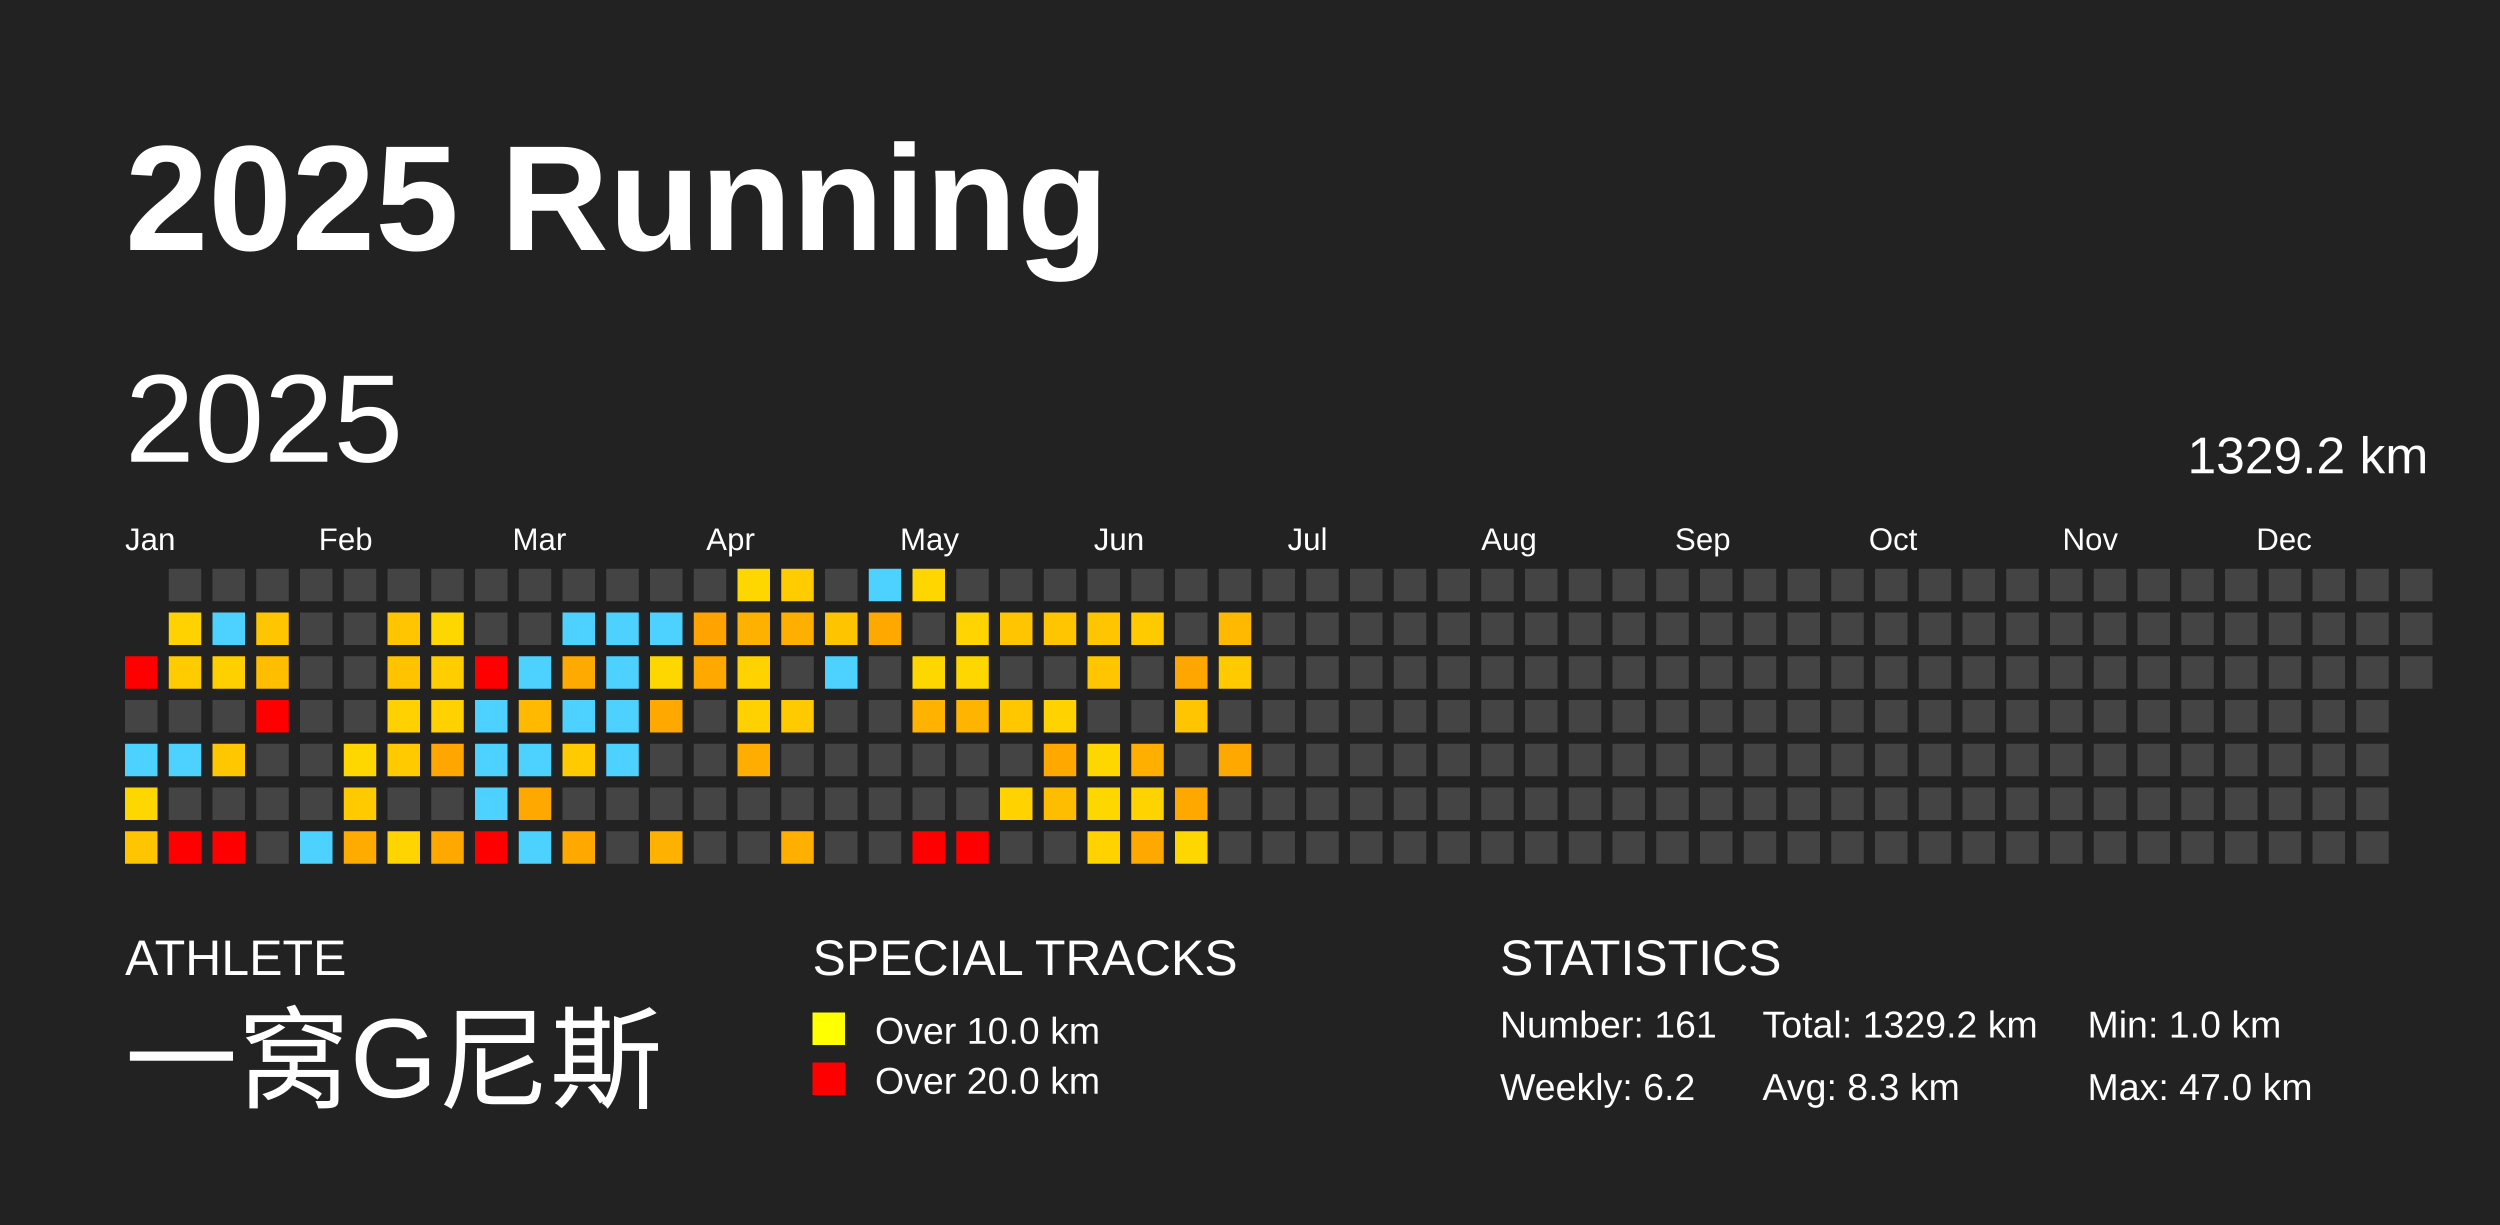
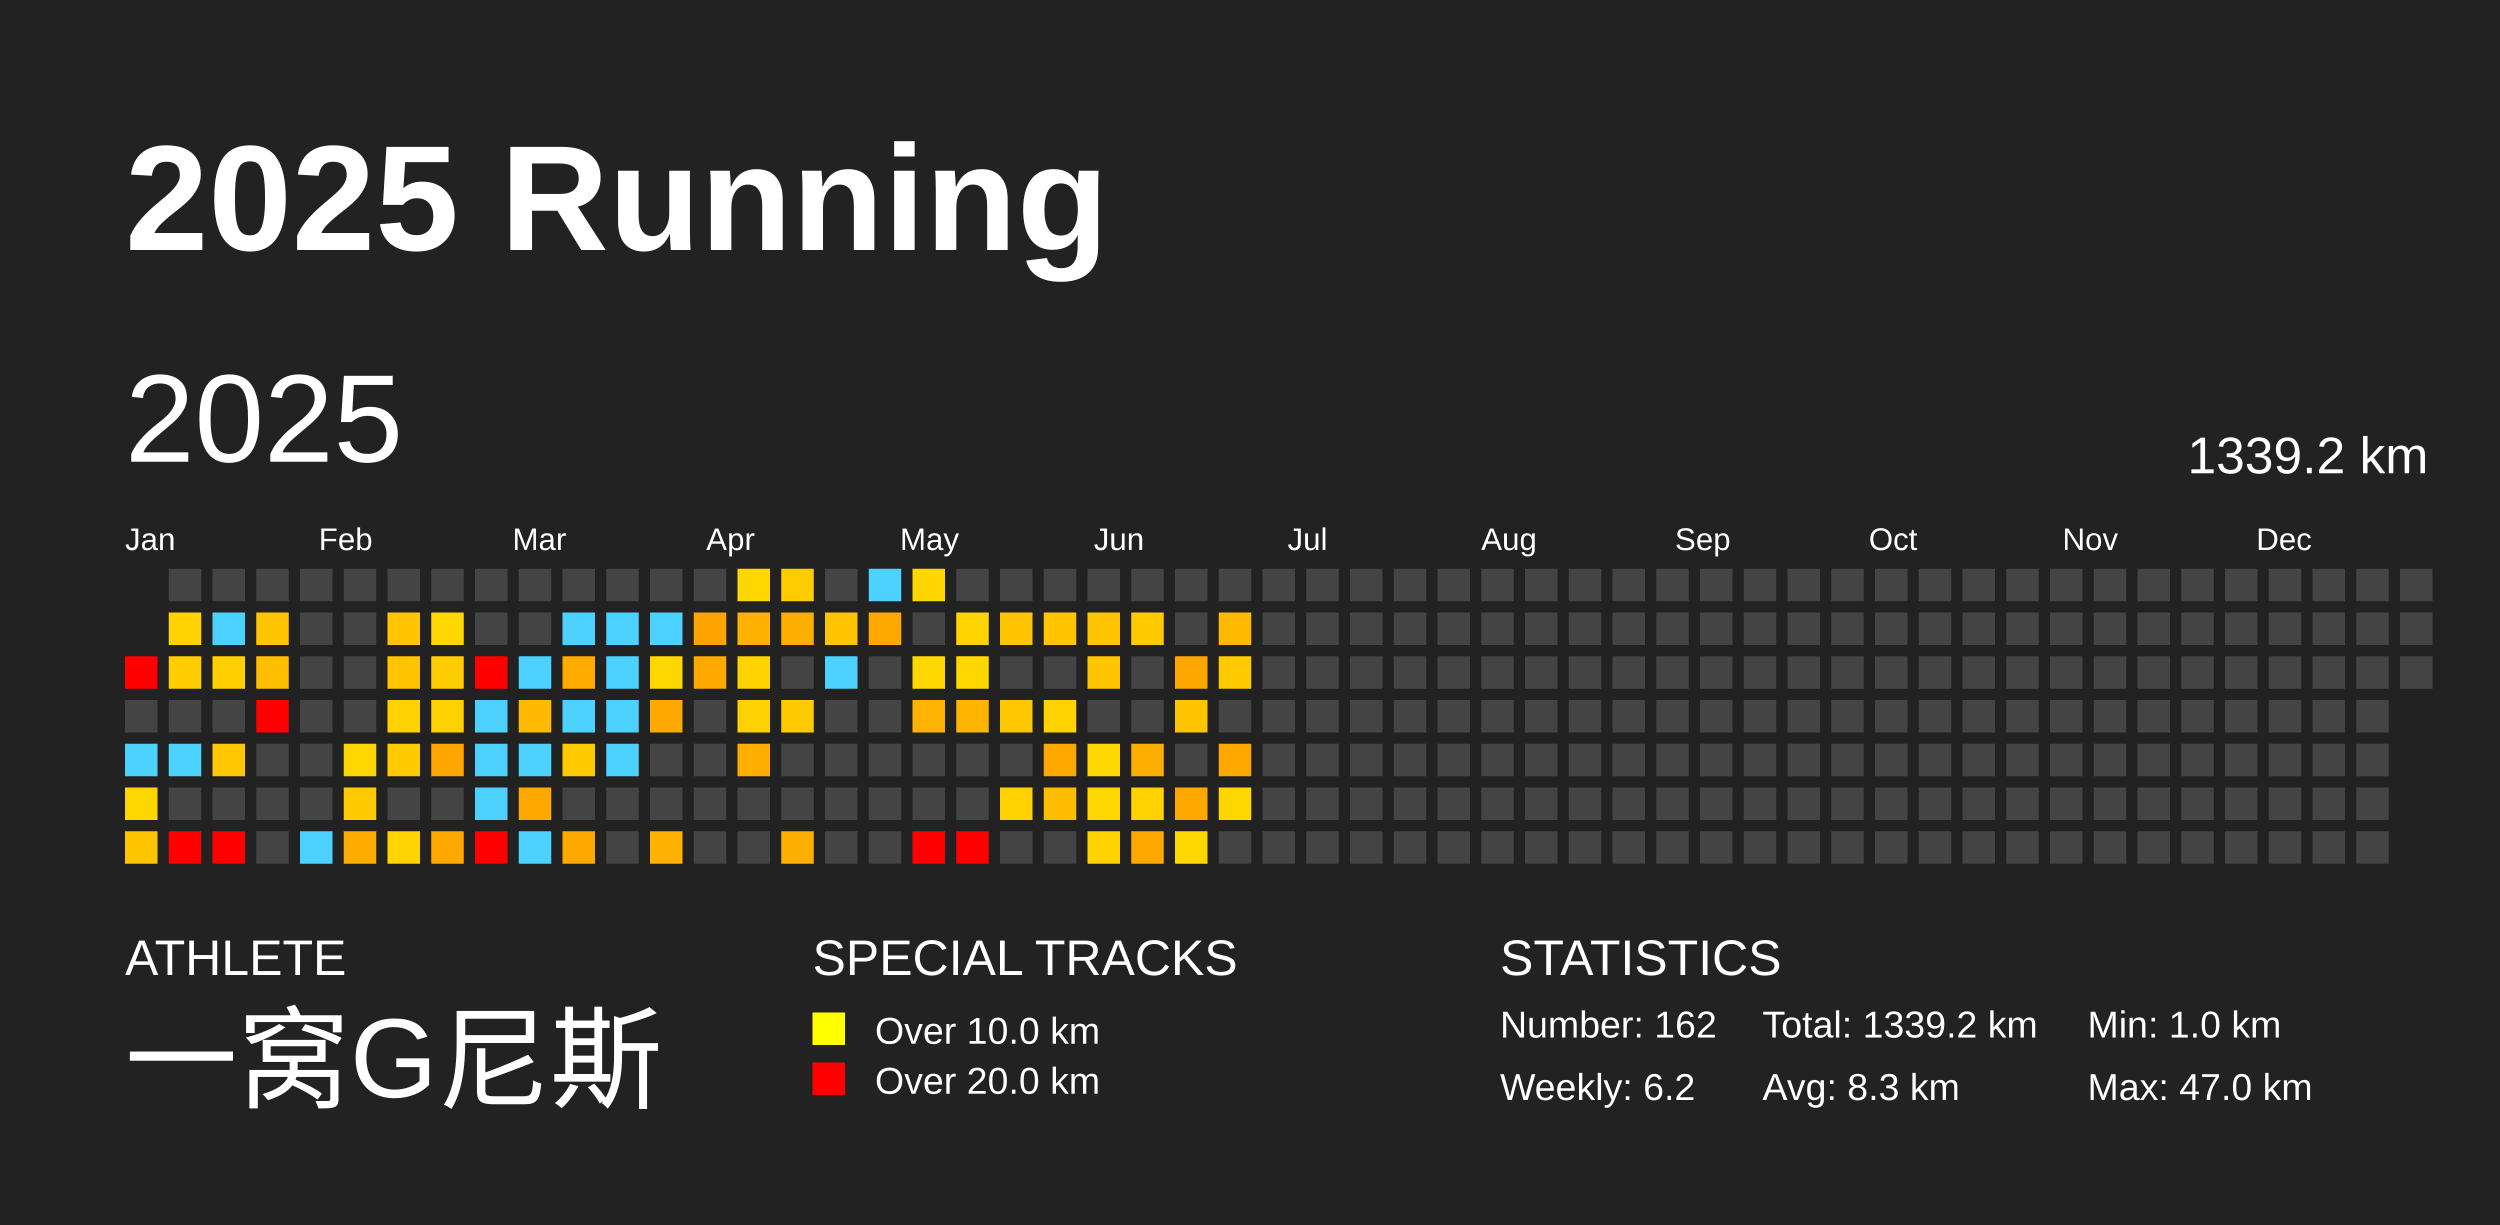
<svg xmlns="http://www.w3.org/2000/svg" baseProfile="full" height="98mm" version="1.1" viewBox="0,0,200,98" width="200mm">
  <defs />
  <rect fill="#222222" height="98" width="200" x="0" y="0" />
  <text fill="#FFFFFF" style="font-size:12px; font-family:Arial; font-weight:bold;" x="10" y="20">2025 Running</text>
  <text fill="#FFFFFF" style="font-size:4px; font-family:Arial" x="10" y="78">ATHLETE</text>
  <text fill="#FFFFFF" style="font-size:9px; font-family:Arial" x="10" y="88">一窝G尼斯</text>
  <text fill="#FFFFFF" style="font-size:4px; font-family:Arial" x="65" y="78">SPECIAL TRACKS</text>
  <rect fill="yellow" height="2.6" width="2.6" x="65" y="81" />
  <text fill="#FFFFFF" style="font-size:3px; font-family:Arial" x="70" y="83.5">Over 10.0 km</text>
  <rect fill="red" height="2.6" width="2.6" x="65" y="85" />
  <text fill="#FFFFFF" style="font-size:3px; font-family:Arial" x="70" y="87.5">Over 20.0 km</text>
  <text fill="#FFFFFF" style="font-size:4px; font-family:Arial" x="120" y="78">STATISTICS</text>
-   <text fill="#FFFFFF" style="font-size:3px; font-family:Arial" x="120" y="83">Number: 161</text>
+   <text fill="#FFFFFF" style="font-size:3px; font-family:Arial" x="120" y="83">Number: 162</text>
  <text fill="#FFFFFF" style="font-size:3px; font-family:Arial" x="120" y="88">Weekly: 6.2</text>
-   <text fill="#FFFFFF" style="font-size:3px; font-family:Arial" x="141" y="83">Total: 1329.2 km</text>
+   <text fill="#FFFFFF" style="font-size:3px; font-family:Arial" x="141" y="83">Total: 1339.2 km</text>
  <text fill="#FFFFFF" style="font-size:3px; font-family:Arial" x="141" y="88">Avg: 8.3 km</text>
  <text fill="#FFFFFF" style="font-size:3px; font-family:Arial" x="167" y="83">Min: 1.0 km</text>
  <text fill="#FFFFFF" style="font-size:3px; font-family:Arial" x="167" y="88">Max: 47.0 km</text>
  <text dominant-baseline="hanging" fill="#FFFFFF" style="font-size:10.0px; font-family:Arial;" x="10" y="30">2025</text>
-   <text dominant-baseline="hanging" fill="#FFFFFF" style="font-size:4.125px; font-family:Arial;" x="175" y="35">1329.2 km</text>
+   <text dominant-baseline="hanging" fill="#FFFFFF" style="font-size:4.125px; font-family:Arial;" x="175" y="35">1339.2 km</text>
  <text fill="#FFFFFF" style="font-size:2.5px; font-family:Arial" x="10.0" y="44">Jan</text>
  <text fill="#FFFFFF" style="font-size:2.5px; font-family:Arial" x="25.5" y="44">Feb</text>
  <text fill="#FFFFFF" style="font-size:2.5px; font-family:Arial" x="41.0" y="44">Mar</text>
  <text fill="#FFFFFF" style="font-size:2.5px; font-family:Arial" x="56.5" y="44">Apr</text>
  <text fill="#FFFFFF" style="font-size:2.5px; font-family:Arial" x="72.0" y="44">May</text>
  <text fill="#FFFFFF" style="font-size:2.5px; font-family:Arial" x="87.5" y="44">Jun</text>
  <text fill="#FFFFFF" style="font-size:2.5px; font-family:Arial" x="103.0" y="44">Jul</text>
  <text fill="#FFFFFF" style="font-size:2.5px; font-family:Arial" x="118.5" y="44">Aug</text>
  <text fill="#FFFFFF" style="font-size:2.5px; font-family:Arial" x="134.0" y="44">Sep</text>
  <text fill="#FFFFFF" style="font-size:2.5px; font-family:Arial" x="149.5" y="44">Oct</text>
  <text fill="#FFFFFF" style="font-size:2.5px; font-family:Arial" x="165.0" y="44">Nov</text>
  <text fill="#FFFFFF" style="font-size:2.5px; font-family:Arial" x="180.5" y="44">Dec</text>
  <rect fill="red" height="2.6" width="2.6" x="10.0" y="52.5" />
  <rect fill="#444444" height="2.6" width="2.6" x="10.0" y="56.0" />
  <rect fill="#4dd2ff" height="2.6" width="2.6" x="10.0" y="59.5" />
  <rect fill="#ffd700" height="2.6" width="2.6" x="10.0" y="63.0" />
  <rect fill="#ffc500" height="2.6" width="2.6" x="10.0" y="66.5" />
  <rect fill="#444444" height="2.6" width="2.6" x="13.5" y="45.5" />
  <rect fill="#ffd200" height="2.6" width="2.6" x="13.5" y="49.0" />
  <rect fill="#ffcc00" height="2.6" width="2.6" x="13.5" y="52.5" />
  <rect fill="#444444" height="2.6" width="2.6" x="13.5" y="56.0" />
  <rect fill="#4dd2ff" height="2.6" width="2.6" x="13.5" y="59.5" />
  <rect fill="#444444" height="2.6" width="2.6" x="13.5" y="63.0" />
  <rect fill="red" height="2.6" width="2.6" x="13.5" y="66.5" />
  <rect fill="#444444" height="2.6" width="2.6" x="17.0" y="45.5" />
  <rect fill="#4dd2ff" height="2.6" width="2.6" x="17.0" y="49.0" />
  <rect fill="#ffd000" height="2.6" width="2.6" x="17.0" y="52.5" />
  <rect fill="#444444" height="2.6" width="2.6" x="17.0" y="56.0" />
  <rect fill="#ffc700" height="2.6" width="2.6" x="17.0" y="59.5" />
  <rect fill="#444444" height="2.6" width="2.6" x="17.0" y="63.0" />
  <rect fill="red" height="2.6" width="2.6" x="17.0" y="66.5" />
  <rect fill="#444444" height="2.6" width="2.6" x="20.5" y="45.5" />
  <rect fill="#ffc500" height="2.6" width="2.6" x="20.5" y="49.0" />
  <rect fill="#ffbf00" height="2.6" width="2.6" x="20.5" y="52.5" />
  <rect fill="red" height="2.6" width="2.6" x="20.5" y="56.0" />
  <rect fill="#444444" height="2.6" width="2.6" x="20.5" y="59.5" />
  <rect fill="#444444" height="2.6" width="2.6" x="20.5" y="63.0" />
  <rect fill="#444444" height="2.6" width="2.6" x="20.5" y="66.5" />
  <rect fill="#444444" height="2.6" width="2.6" x="24.0" y="45.5" />
  <rect fill="#444444" height="2.6" width="2.6" x="24.0" y="49.0" />
  <rect fill="#444444" height="2.6" width="2.6" x="24.0" y="52.5" />
  <rect fill="#444444" height="2.6" width="2.6" x="24.0" y="56.0" />
  <rect fill="#444444" height="2.6" width="2.6" x="24.0" y="59.5" />
  <rect fill="#444444" height="2.6" width="2.6" x="24.0" y="63.0" />
  <rect fill="#4dd2ff" height="2.6" width="2.6" x="24.0" y="66.5" />
  <rect fill="#444444" height="2.6" width="2.6" x="27.5" y="45.5" />
  <rect fill="#444444" height="2.6" width="2.6" x="27.5" y="49.0" />
  <rect fill="#444444" height="2.6" width="2.6" x="27.5" y="52.5" />
  <rect fill="#444444" height="2.6" width="2.6" x="27.5" y="56.0" />
  <rect fill="#ffd700" height="2.6" width="2.6" x="27.5" y="59.5" />
  <rect fill="#ffcb00" height="2.6" width="2.6" x="27.5" y="63.0" />
  <rect fill="#ffab00" height="2.6" width="2.6" x="27.5" y="66.5" />
  <rect fill="#444444" height="2.6" width="2.6" x="31.0" y="45.5" />
  <rect fill="#ffc500" height="2.6" width="2.6" x="31.0" y="49.0" />
  <rect fill="#ffc300" height="2.6" width="2.6" x="31.0" y="52.5" />
  <rect fill="#ffd100" height="2.6" width="2.6" x="31.0" y="56.0" />
  <rect fill="#ffcb00" height="2.6" width="2.6" x="31.0" y="59.5" />
  <rect fill="#444444" height="2.6" width="2.6" x="31.0" y="63.0" />
  <rect fill="#ffd400" height="2.6" width="2.6" x="31.0" y="66.5" />
  <rect fill="#444444" height="2.6" width="2.6" x="34.5" y="45.5" />
  <rect fill="#ffd700" height="2.6" width="2.6" x="34.5" y="49.0" />
  <rect fill="#ffcd00" height="2.6" width="2.6" x="34.5" y="52.5" />
  <rect fill="#ffd100" height="2.6" width="2.6" x="34.5" y="56.0" />
  <rect fill="#ffa700" height="2.6" width="2.6" x="34.5" y="59.5" />
  <rect fill="#444444" height="2.6" width="2.6" x="34.5" y="63.0" />
  <rect fill="#ffa900" height="2.6" width="2.6" x="34.5" y="66.5" />
  <rect fill="#444444" height="2.6" width="2.6" x="38.0" y="45.5" />
  <rect fill="#444444" height="2.6" width="2.6" x="38.0" y="49.0" />
  <rect fill="red" height="2.6" width="2.6" x="38.0" y="52.5" />
  <rect fill="#4dd2ff" height="2.6" width="2.6" x="38.0" y="56.0" />
  <rect fill="#4dd2ff" height="2.6" width="2.6" x="38.0" y="59.5" />
  <rect fill="#4dd2ff" height="2.6" width="2.6" x="38.0" y="63.0" />
  <rect fill="red" height="2.6" width="2.6" x="38.0" y="66.5" />
  <rect fill="#444444" height="2.6" width="2.6" x="41.5" y="45.5" />
  <rect fill="#444444" height="2.6" width="2.6" x="41.5" y="49.0" />
  <rect fill="#4dd2ff" height="2.6" width="2.6" x="41.5" y="52.5" />
  <rect fill="#ffba00" height="2.6" width="2.6" x="41.5" y="56.0" />
  <rect fill="#4dd2ff" height="2.6" width="2.6" x="41.5" y="59.5" />
  <rect fill="#ffa800" height="2.6" width="2.6" x="41.5" y="63.0" />
  <rect fill="#4dd2ff" height="2.6" width="2.6" x="41.5" y="66.5" />
  <rect fill="#444444" height="2.6" width="2.6" x="45.0" y="45.5" />
  <rect fill="#4dd2ff" height="2.6" width="2.6" x="45.0" y="49.0" />
  <rect fill="#ffaa00" height="2.6" width="2.6" x="45.0" y="52.5" />
  <rect fill="#4dd2ff" height="2.6" width="2.6" x="45.0" y="56.0" />
  <rect fill="#ffcb00" height="2.6" width="2.6" x="45.0" y="59.5" />
  <rect fill="#444444" height="2.6" width="2.6" x="45.0" y="63.0" />
  <rect fill="#ffa900" height="2.6" width="2.6" x="45.0" y="66.5" />
  <rect fill="#444444" height="2.6" width="2.6" x="48.5" y="45.5" />
  <rect fill="#4dd2ff" height="2.6" width="2.6" x="48.5" y="49.0" />
  <rect fill="#4dd2ff" height="2.6" width="2.6" x="48.5" y="52.5" />
  <rect fill="#4dd2ff" height="2.6" width="2.6" x="48.5" y="56.0" />
  <rect fill="#4dd2ff" height="2.6" width="2.6" x="48.5" y="59.5" />
  <rect fill="#444444" height="2.6" width="2.6" x="48.5" y="63.0" />
  <rect fill="#444444" height="2.6" width="2.6" x="48.5" y="66.5" />
  <rect fill="#444444" height="2.6" width="2.6" x="52.0" y="45.5" />
  <rect fill="#4dd2ff" height="2.6" width="2.6" x="52.0" y="49.0" />
  <rect fill="#ffd700" height="2.6" width="2.6" x="52.0" y="52.5" />
  <rect fill="#ffa900" height="2.6" width="2.6" x="52.0" y="56.0" />
  <rect fill="#444444" height="2.6" width="2.6" x="52.0" y="59.5" />
  <rect fill="#444444" height="2.6" width="2.6" x="52.0" y="63.0" />
  <rect fill="#ffb100" height="2.6" width="2.6" x="52.0" y="66.5" />
  <rect fill="#444444" height="2.6" width="2.6" x="55.5" y="45.5" />
  <rect fill="#ffa300" height="2.6" width="2.6" x="55.5" y="49.0" />
  <rect fill="#ffa800" height="2.6" width="2.6" x="55.5" y="52.5" />
  <rect fill="#444444" height="2.6" width="2.6" x="55.5" y="56.0" />
  <rect fill="#444444" height="2.6" width="2.6" x="55.5" y="59.5" />
  <rect fill="#444444" height="2.6" width="2.6" x="55.5" y="63.0" />
  <rect fill="#444444" height="2.6" width="2.6" x="55.5" y="66.5" />
  <rect fill="#ffd700" height="2.6" width="2.6" x="59.0" y="45.5" />
  <rect fill="#ffb100" height="2.6" width="2.6" x="59.0" y="49.0" />
  <rect fill="#ffd200" height="2.6" width="2.6" x="59.0" y="52.5" />
  <rect fill="#ffd100" height="2.6" width="2.6" x="59.0" y="56.0" />
  <rect fill="#ffae00" height="2.6" width="2.6" x="59.0" y="59.5" />
  <rect fill="#444444" height="2.6" width="2.6" x="59.0" y="63.0" />
  <rect fill="#444444" height="2.6" width="2.6" x="59.0" y="66.5" />
  <rect fill="#ffcc00" height="2.6" width="2.6" x="62.5" y="45.5" />
  <rect fill="#ffaf00" height="2.6" width="2.6" x="62.5" y="49.0" />
  <rect fill="#444444" height="2.6" width="2.6" x="62.5" y="52.5" />
  <rect fill="#ffca00" height="2.6" width="2.6" x="62.5" y="56.0" />
  <rect fill="#444444" height="2.6" width="2.6" x="62.5" y="59.5" />
  <rect fill="#444444" height="2.6" width="2.6" x="62.5" y="63.0" />
  <rect fill="#ffaf00" height="2.6" width="2.6" x="62.5" y="66.5" />
  <rect fill="#444444" height="2.6" width="2.6" x="66.0" y="45.5" />
  <rect fill="#ffc400" height="2.6" width="2.6" x="66.0" y="49.0" />
  <rect fill="#4dd2ff" height="2.6" width="2.6" x="66.0" y="52.5" />
  <rect fill="#444444" height="2.6" width="2.6" x="66.0" y="56.0" />
  <rect fill="#444444" height="2.6" width="2.6" x="66.0" y="59.5" />
  <rect fill="#444444" height="2.6" width="2.6" x="66.0" y="63.0" />
  <rect fill="#444444" height="2.6" width="2.6" x="66.0" y="66.5" />
  <rect fill="#4dd2ff" height="2.6" width="2.6" x="69.5" y="45.5" />
  <rect fill="#ffa900" height="2.6" width="2.6" x="69.5" y="49.0" />
  <rect fill="#444444" height="2.6" width="2.6" x="69.5" y="52.5" />
  <rect fill="#444444" height="2.6" width="2.6" x="69.5" y="56.0" />
  <rect fill="#444444" height="2.6" width="2.6" x="69.5" y="59.5" />
  <rect fill="#444444" height="2.6" width="2.6" x="69.5" y="63.0" />
  <rect fill="#444444" height="2.6" width="2.6" x="69.5" y="66.5" />
  <rect fill="#ffd600" height="2.6" width="2.6" x="73.0" y="45.5" />
  <rect fill="#444444" height="2.6" width="2.6" x="73.0" y="49.0" />
  <rect fill="#ffd700" height="2.6" width="2.6" x="73.0" y="52.5" />
  <rect fill="#ffb200" height="2.6" width="2.6" x="73.0" y="56.0" />
  <rect fill="#444444" height="2.6" width="2.6" x="73.0" y="59.5" />
  <rect fill="#444444" height="2.6" width="2.6" x="73.0" y="63.0" />
  <rect fill="red" height="2.6" width="2.6" x="73.0" y="66.5" />
  <rect fill="#444444" height="2.6" width="2.6" x="76.5" y="45.5" />
  <rect fill="#ffd400" height="2.6" width="2.6" x="76.5" y="49.0" />
  <rect fill="#ffd700" height="2.6" width="2.6" x="76.5" y="52.5" />
  <rect fill="#ffb400" height="2.6" width="2.6" x="76.5" y="56.0" />
  <rect fill="#444444" height="2.6" width="2.6" x="76.5" y="59.5" />
  <rect fill="#444444" height="2.6" width="2.6" x="76.5" y="63.0" />
  <rect fill="red" height="2.6" width="2.6" x="76.5" y="66.5" />
  <rect fill="#444444" height="2.6" width="2.6" x="80.0" y="45.5" />
  <rect fill="#ffc500" height="2.6" width="2.6" x="80.0" y="49.0" />
  <rect fill="#444444" height="2.6" width="2.6" x="80.0" y="52.5" />
  <rect fill="#ffc700" height="2.6" width="2.6" x="80.0" y="56.0" />
  <rect fill="#444444" height="2.6" width="2.6" x="80.0" y="59.5" />
  <rect fill="#ffd200" height="2.6" width="2.6" x="80.0" y="63.0" />
  <rect fill="#444444" height="2.6" width="2.6" x="80.0" y="66.5" />
  <rect fill="#444444" height="2.6" width="2.6" x="83.5" y="45.5" />
  <rect fill="#ffc600" height="2.6" width="2.6" x="83.5" y="49.0" />
  <rect fill="#444444" height="2.6" width="2.6" x="83.5" y="52.5" />
  <rect fill="#ffd200" height="2.6" width="2.6" x="83.5" y="56.0" />
  <rect fill="#ffa800" height="2.6" width="2.6" x="83.5" y="59.5" />
  <rect fill="#ffbd00" height="2.6" width="2.6" x="83.5" y="63.0" />
  <rect fill="#444444" height="2.6" width="2.6" x="83.5" y="66.5" />
  <rect fill="#444444" height="2.6" width="2.6" x="87.0" y="45.5" />
  <rect fill="#ffc500" height="2.6" width="2.6" x="87.0" y="49.0" />
  <rect fill="#ffc600" height="2.6" width="2.6" x="87.0" y="52.5" />
  <rect fill="#444444" height="2.6" width="2.6" x="87.0" y="56.0" />
  <rect fill="#ffd700" height="2.6" width="2.6" x="87.0" y="59.5" />
  <rect fill="#ffd700" height="2.6" width="2.6" x="87.0" y="63.0" />
  <rect fill="#ffd200" height="2.6" width="2.6" x="87.0" y="66.5" />
  <rect fill="#444444" height="2.6" width="2.6" x="90.5" y="45.5" />
  <rect fill="#ffca00" height="2.6" width="2.6" x="90.5" y="49.0" />
  <rect fill="#444444" height="2.6" width="2.6" x="90.5" y="52.5" />
  <rect fill="#444444" height="2.6" width="2.6" x="90.5" y="56.0" />
  <rect fill="#ffaf00" height="2.6" width="2.6" x="90.5" y="59.5" />
  <rect fill="#ffd300" height="2.6" width="2.6" x="90.5" y="63.0" />
  <rect fill="#ffa900" height="2.6" width="2.6" x="90.5" y="66.5" />
  <rect fill="#444444" height="2.6" width="2.6" x="94.0" y="45.5" />
  <rect fill="#444444" height="2.6" width="2.6" x="94.0" y="49.0" />
  <rect fill="#ffa600" height="2.6" width="2.6" x="94.0" y="52.5" />
  <rect fill="#ffc500" height="2.6" width="2.6" x="94.0" y="56.0" />
  <rect fill="#444444" height="2.6" width="2.6" x="94.0" y="59.5" />
  <rect fill="#ffa900" height="2.6" width="2.6" x="94.0" y="63.0" />
  <rect fill="#ffd700" height="2.6" width="2.6" x="94.0" y="66.5" />
  <rect fill="#444444" height="2.6" width="2.6" x="97.5" y="45.5" />
  <rect fill="#ffba00" height="2.6" width="2.6" x="97.5" y="49.0" />
  <rect fill="#ffca00" height="2.6" width="2.6" x="97.5" y="52.5" />
  <rect fill="#444444" height="2.6" width="2.6" x="97.5" y="56.0" />
  <rect fill="#ffa800" height="2.6" width="2.6" x="97.5" y="59.5" />
-   <rect fill="#444444" height="2.6" width="2.6" x="97.5" y="63.0" />
+   <rect fill="#ffd700" height="2.6" width="2.6" x="97.5" y="63.0" />
  <rect fill="#444444" height="2.6" width="2.6" x="97.5" y="66.5" />
  <rect fill="#444444" height="2.6" width="2.6" x="101.0" y="45.5" />
  <rect fill="#444444" height="2.6" width="2.6" x="101.0" y="49.0" />
  <rect fill="#444444" height="2.6" width="2.6" x="101.0" y="52.5" />
  <rect fill="#444444" height="2.6" width="2.6" x="101.0" y="56.0" />
  <rect fill="#444444" height="2.6" width="2.6" x="101.0" y="59.5" />
  <rect fill="#444444" height="2.6" width="2.6" x="101.0" y="63.0" />
  <rect fill="#444444" height="2.6" width="2.6" x="101.0" y="66.5" />
  <rect fill="#444444" height="2.6" width="2.6" x="104.5" y="45.5" />
  <rect fill="#444444" height="2.6" width="2.6" x="104.5" y="49.0" />
  <rect fill="#444444" height="2.6" width="2.6" x="104.5" y="52.5" />
  <rect fill="#444444" height="2.6" width="2.6" x="104.5" y="56.0" />
  <rect fill="#444444" height="2.6" width="2.6" x="104.5" y="59.5" />
  <rect fill="#444444" height="2.6" width="2.6" x="104.5" y="63.0" />
  <rect fill="#444444" height="2.6" width="2.6" x="104.5" y="66.5" />
  <rect fill="#444444" height="2.6" width="2.6" x="108.0" y="45.5" />
  <rect fill="#444444" height="2.6" width="2.6" x="108.0" y="49.0" />
  <rect fill="#444444" height="2.6" width="2.6" x="108.0" y="52.5" />
  <rect fill="#444444" height="2.6" width="2.6" x="108.0" y="56.0" />
  <rect fill="#444444" height="2.6" width="2.6" x="108.0" y="59.5" />
  <rect fill="#444444" height="2.6" width="2.6" x="108.0" y="63.0" />
  <rect fill="#444444" height="2.6" width="2.6" x="108.0" y="66.5" />
  <rect fill="#444444" height="2.6" width="2.6" x="111.5" y="45.5" />
  <rect fill="#444444" height="2.6" width="2.6" x="111.5" y="49.0" />
  <rect fill="#444444" height="2.6" width="2.6" x="111.5" y="52.5" />
  <rect fill="#444444" height="2.6" width="2.6" x="111.5" y="56.0" />
  <rect fill="#444444" height="2.6" width="2.6" x="111.5" y="59.5" />
  <rect fill="#444444" height="2.6" width="2.6" x="111.5" y="63.0" />
  <rect fill="#444444" height="2.6" width="2.6" x="111.5" y="66.5" />
  <rect fill="#444444" height="2.6" width="2.6" x="115.0" y="45.5" />
  <rect fill="#444444" height="2.6" width="2.6" x="115.0" y="49.0" />
  <rect fill="#444444" height="2.6" width="2.6" x="115.0" y="52.5" />
  <rect fill="#444444" height="2.6" width="2.6" x="115.0" y="56.0" />
  <rect fill="#444444" height="2.6" width="2.6" x="115.0" y="59.5" />
  <rect fill="#444444" height="2.6" width="2.6" x="115.0" y="63.0" />
  <rect fill="#444444" height="2.6" width="2.6" x="115.0" y="66.5" />
  <rect fill="#444444" height="2.6" width="2.6" x="118.5" y="45.5" />
  <rect fill="#444444" height="2.6" width="2.6" x="118.5" y="49.0" />
  <rect fill="#444444" height="2.6" width="2.6" x="118.5" y="52.5" />
  <rect fill="#444444" height="2.6" width="2.6" x="118.5" y="56.0" />
  <rect fill="#444444" height="2.6" width="2.6" x="118.5" y="59.5" />
  <rect fill="#444444" height="2.6" width="2.6" x="118.5" y="63.0" />
  <rect fill="#444444" height="2.6" width="2.6" x="118.5" y="66.5" />
  <rect fill="#444444" height="2.6" width="2.6" x="122.0" y="45.5" />
  <rect fill="#444444" height="2.6" width="2.6" x="122.0" y="49.0" />
  <rect fill="#444444" height="2.6" width="2.6" x="122.0" y="52.5" />
  <rect fill="#444444" height="2.6" width="2.6" x="122.0" y="56.0" />
  <rect fill="#444444" height="2.6" width="2.6" x="122.0" y="59.5" />
  <rect fill="#444444" height="2.6" width="2.6" x="122.0" y="63.0" />
  <rect fill="#444444" height="2.6" width="2.6" x="122.0" y="66.5" />
  <rect fill="#444444" height="2.6" width="2.6" x="125.5" y="45.5" />
  <rect fill="#444444" height="2.6" width="2.6" x="125.5" y="49.0" />
  <rect fill="#444444" height="2.6" width="2.6" x="125.5" y="52.5" />
  <rect fill="#444444" height="2.6" width="2.6" x="125.5" y="56.0" />
  <rect fill="#444444" height="2.6" width="2.6" x="125.5" y="59.5" />
  <rect fill="#444444" height="2.6" width="2.6" x="125.5" y="63.0" />
  <rect fill="#444444" height="2.6" width="2.6" x="125.5" y="66.5" />
  <rect fill="#444444" height="2.6" width="2.6" x="129.0" y="45.5" />
  <rect fill="#444444" height="2.6" width="2.6" x="129.0" y="49.0" />
  <rect fill="#444444" height="2.6" width="2.6" x="129.0" y="52.5" />
  <rect fill="#444444" height="2.6" width="2.6" x="129.0" y="56.0" />
  <rect fill="#444444" height="2.6" width="2.6" x="129.0" y="59.5" />
  <rect fill="#444444" height="2.6" width="2.6" x="129.0" y="63.0" />
  <rect fill="#444444" height="2.6" width="2.6" x="129.0" y="66.5" />
  <rect fill="#444444" height="2.6" width="2.6" x="132.5" y="45.5" />
  <rect fill="#444444" height="2.6" width="2.6" x="132.5" y="49.0" />
  <rect fill="#444444" height="2.6" width="2.6" x="132.5" y="52.5" />
  <rect fill="#444444" height="2.6" width="2.6" x="132.5" y="56.0" />
  <rect fill="#444444" height="2.6" width="2.6" x="132.5" y="59.5" />
  <rect fill="#444444" height="2.6" width="2.6" x="132.5" y="63.0" />
  <rect fill="#444444" height="2.6" width="2.6" x="132.5" y="66.5" />
  <rect fill="#444444" height="2.6" width="2.6" x="136.0" y="45.5" />
  <rect fill="#444444" height="2.6" width="2.6" x="136.0" y="49.0" />
  <rect fill="#444444" height="2.6" width="2.6" x="136.0" y="52.5" />
  <rect fill="#444444" height="2.6" width="2.6" x="136.0" y="56.0" />
  <rect fill="#444444" height="2.6" width="2.6" x="136.0" y="59.5" />
  <rect fill="#444444" height="2.6" width="2.6" x="136.0" y="63.0" />
  <rect fill="#444444" height="2.6" width="2.6" x="136.0" y="66.5" />
  <rect fill="#444444" height="2.6" width="2.6" x="139.5" y="45.5" />
  <rect fill="#444444" height="2.6" width="2.6" x="139.5" y="49.0" />
  <rect fill="#444444" height="2.6" width="2.6" x="139.5" y="52.5" />
  <rect fill="#444444" height="2.6" width="2.6" x="139.5" y="56.0" />
  <rect fill="#444444" height="2.6" width="2.6" x="139.5" y="59.5" />
  <rect fill="#444444" height="2.6" width="2.6" x="139.5" y="63.0" />
  <rect fill="#444444" height="2.6" width="2.6" x="139.5" y="66.5" />
  <rect fill="#444444" height="2.6" width="2.6" x="143.0" y="45.5" />
  <rect fill="#444444" height="2.6" width="2.6" x="143.0" y="49.0" />
  <rect fill="#444444" height="2.6" width="2.6" x="143.0" y="52.5" />
  <rect fill="#444444" height="2.6" width="2.6" x="143.0" y="56.0" />
  <rect fill="#444444" height="2.6" width="2.6" x="143.0" y="59.5" />
  <rect fill="#444444" height="2.6" width="2.6" x="143.0" y="63.0" />
  <rect fill="#444444" height="2.6" width="2.6" x="143.0" y="66.5" />
  <rect fill="#444444" height="2.6" width="2.6" x="146.5" y="45.5" />
  <rect fill="#444444" height="2.6" width="2.6" x="146.5" y="49.0" />
  <rect fill="#444444" height="2.6" width="2.6" x="146.5" y="52.5" />
  <rect fill="#444444" height="2.6" width="2.6" x="146.5" y="56.0" />
  <rect fill="#444444" height="2.6" width="2.6" x="146.5" y="59.5" />
  <rect fill="#444444" height="2.6" width="2.6" x="146.5" y="63.0" />
  <rect fill="#444444" height="2.6" width="2.6" x="146.5" y="66.5" />
  <rect fill="#444444" height="2.6" width="2.6" x="150.0" y="45.5" />
  <rect fill="#444444" height="2.6" width="2.6" x="150.0" y="49.0" />
  <rect fill="#444444" height="2.6" width="2.6" x="150.0" y="52.5" />
  <rect fill="#444444" height="2.6" width="2.6" x="150.0" y="56.0" />
  <rect fill="#444444" height="2.6" width="2.6" x="150.0" y="59.5" />
  <rect fill="#444444" height="2.6" width="2.6" x="150.0" y="63.0" />
  <rect fill="#444444" height="2.6" width="2.6" x="150.0" y="66.5" />
  <rect fill="#444444" height="2.6" width="2.6" x="153.5" y="45.5" />
  <rect fill="#444444" height="2.6" width="2.6" x="153.5" y="49.0" />
  <rect fill="#444444" height="2.6" width="2.6" x="153.5" y="52.5" />
  <rect fill="#444444" height="2.6" width="2.6" x="153.5" y="56.0" />
  <rect fill="#444444" height="2.6" width="2.6" x="153.5" y="59.5" />
  <rect fill="#444444" height="2.6" width="2.6" x="153.5" y="63.0" />
  <rect fill="#444444" height="2.6" width="2.6" x="153.5" y="66.5" />
  <rect fill="#444444" height="2.6" width="2.6" x="157.0" y="45.5" />
  <rect fill="#444444" height="2.6" width="2.6" x="157.0" y="49.0" />
  <rect fill="#444444" height="2.6" width="2.6" x="157.0" y="52.5" />
  <rect fill="#444444" height="2.6" width="2.6" x="157.0" y="56.0" />
  <rect fill="#444444" height="2.6" width="2.6" x="157.0" y="59.5" />
  <rect fill="#444444" height="2.6" width="2.6" x="157.0" y="63.0" />
  <rect fill="#444444" height="2.6" width="2.6" x="157.0" y="66.5" />
  <rect fill="#444444" height="2.6" width="2.6" x="160.5" y="45.5" />
  <rect fill="#444444" height="2.6" width="2.6" x="160.5" y="49.0" />
  <rect fill="#444444" height="2.6" width="2.6" x="160.5" y="52.5" />
  <rect fill="#444444" height="2.6" width="2.6" x="160.5" y="56.0" />
  <rect fill="#444444" height="2.6" width="2.6" x="160.5" y="59.5" />
  <rect fill="#444444" height="2.6" width="2.6" x="160.5" y="63.0" />
  <rect fill="#444444" height="2.6" width="2.6" x="160.5" y="66.5" />
  <rect fill="#444444" height="2.6" width="2.6" x="164.0" y="45.5" />
  <rect fill="#444444" height="2.6" width="2.6" x="164.0" y="49.0" />
  <rect fill="#444444" height="2.6" width="2.6" x="164.0" y="52.5" />
  <rect fill="#444444" height="2.6" width="2.6" x="164.0" y="56.0" />
  <rect fill="#444444" height="2.6" width="2.6" x="164.0" y="59.5" />
  <rect fill="#444444" height="2.6" width="2.6" x="164.0" y="63.0" />
  <rect fill="#444444" height="2.6" width="2.6" x="164.0" y="66.5" />
  <rect fill="#444444" height="2.6" width="2.6" x="167.5" y="45.5" />
  <rect fill="#444444" height="2.6" width="2.6" x="167.5" y="49.0" />
  <rect fill="#444444" height="2.6" width="2.6" x="167.5" y="52.5" />
  <rect fill="#444444" height="2.6" width="2.6" x="167.5" y="56.0" />
  <rect fill="#444444" height="2.6" width="2.6" x="167.5" y="59.5" />
  <rect fill="#444444" height="2.6" width="2.6" x="167.5" y="63.0" />
  <rect fill="#444444" height="2.6" width="2.6" x="167.5" y="66.5" />
  <rect fill="#444444" height="2.6" width="2.6" x="171.0" y="45.5" />
  <rect fill="#444444" height="2.6" width="2.6" x="171.0" y="49.0" />
  <rect fill="#444444" height="2.6" width="2.6" x="171.0" y="52.5" />
  <rect fill="#444444" height="2.6" width="2.6" x="171.0" y="56.0" />
  <rect fill="#444444" height="2.6" width="2.6" x="171.0" y="59.5" />
  <rect fill="#444444" height="2.6" width="2.6" x="171.0" y="63.0" />
  <rect fill="#444444" height="2.6" width="2.6" x="171.0" y="66.5" />
  <rect fill="#444444" height="2.6" width="2.6" x="174.5" y="45.5" />
  <rect fill="#444444" height="2.6" width="2.6" x="174.5" y="49.0" />
  <rect fill="#444444" height="2.6" width="2.6" x="174.5" y="52.5" />
  <rect fill="#444444" height="2.6" width="2.6" x="174.5" y="56.0" />
  <rect fill="#444444" height="2.6" width="2.6" x="174.5" y="59.5" />
  <rect fill="#444444" height="2.6" width="2.6" x="174.5" y="63.0" />
  <rect fill="#444444" height="2.6" width="2.6" x="174.5" y="66.5" />
  <rect fill="#444444" height="2.6" width="2.6" x="178.0" y="45.5" />
  <rect fill="#444444" height="2.6" width="2.6" x="178.0" y="49.0" />
  <rect fill="#444444" height="2.6" width="2.6" x="178.0" y="52.5" />
  <rect fill="#444444" height="2.6" width="2.6" x="178.0" y="56.0" />
  <rect fill="#444444" height="2.6" width="2.6" x="178.0" y="59.5" />
  <rect fill="#444444" height="2.6" width="2.6" x="178.0" y="63.0" />
  <rect fill="#444444" height="2.6" width="2.6" x="178.0" y="66.5" />
  <rect fill="#444444" height="2.6" width="2.6" x="181.5" y="45.5" />
  <rect fill="#444444" height="2.6" width="2.6" x="181.5" y="49.0" />
  <rect fill="#444444" height="2.6" width="2.6" x="181.5" y="52.5" />
  <rect fill="#444444" height="2.6" width="2.6" x="181.5" y="56.0" />
  <rect fill="#444444" height="2.6" width="2.6" x="181.5" y="59.5" />
  <rect fill="#444444" height="2.6" width="2.6" x="181.5" y="63.0" />
  <rect fill="#444444" height="2.6" width="2.6" x="181.5" y="66.5" />
  <rect fill="#444444" height="2.6" width="2.6" x="185.0" y="45.5" />
  <rect fill="#444444" height="2.6" width="2.6" x="185.0" y="49.0" />
  <rect fill="#444444" height="2.6" width="2.6" x="185.0" y="52.5" />
  <rect fill="#444444" height="2.6" width="2.6" x="185.0" y="56.0" />
  <rect fill="#444444" height="2.6" width="2.6" x="185.0" y="59.5" />
  <rect fill="#444444" height="2.6" width="2.6" x="185.0" y="63.0" />
  <rect fill="#444444" height="2.6" width="2.6" x="185.0" y="66.5" />
  <rect fill="#444444" height="2.6" width="2.6" x="188.5" y="45.5" />
  <rect fill="#444444" height="2.6" width="2.6" x="188.5" y="49.0" />
  <rect fill="#444444" height="2.6" width="2.6" x="188.5" y="52.5" />
  <rect fill="#444444" height="2.6" width="2.6" x="188.5" y="56.0" />
  <rect fill="#444444" height="2.6" width="2.6" x="188.5" y="59.5" />
  <rect fill="#444444" height="2.6" width="2.6" x="188.5" y="63.0" />
  <rect fill="#444444" height="2.6" width="2.6" x="188.5" y="66.5" />
  <rect fill="#444444" height="2.6" width="2.6" x="192.0" y="45.5" />
  <rect fill="#444444" height="2.6" width="2.6" x="192.0" y="49.0" />
  <rect fill="#444444" height="2.6" width="2.6" x="192.0" y="52.5" />
</svg>
